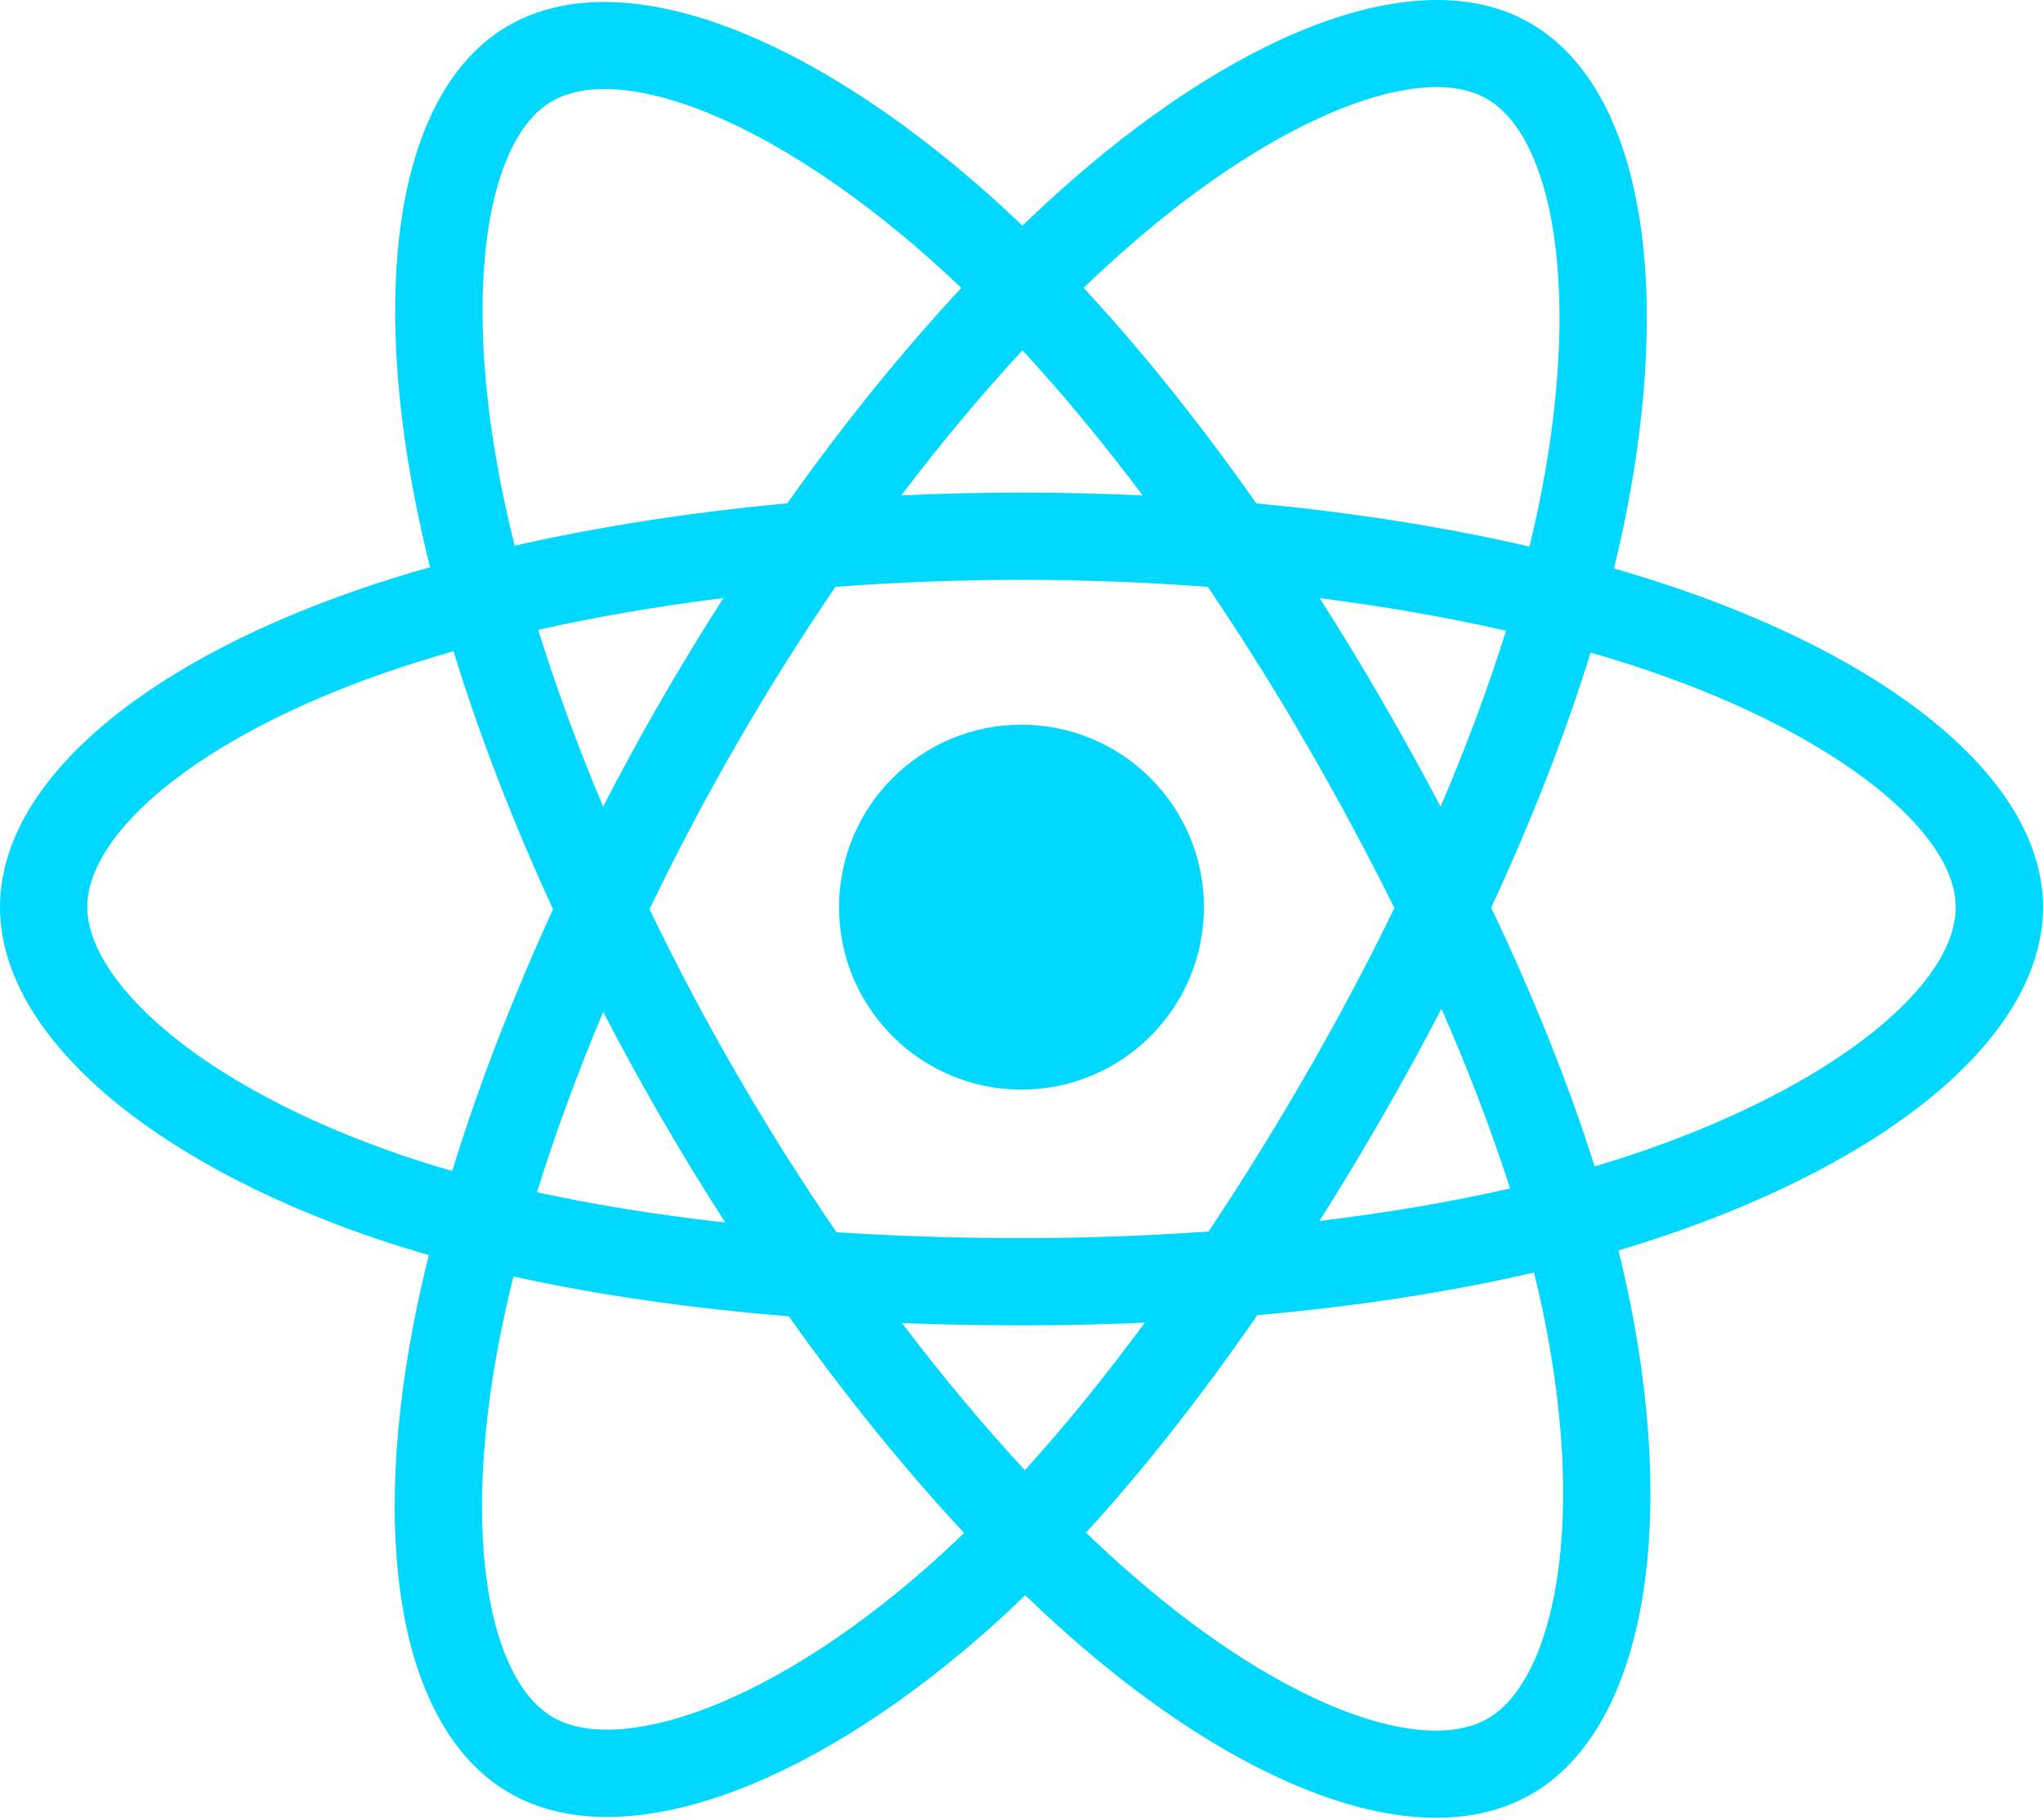
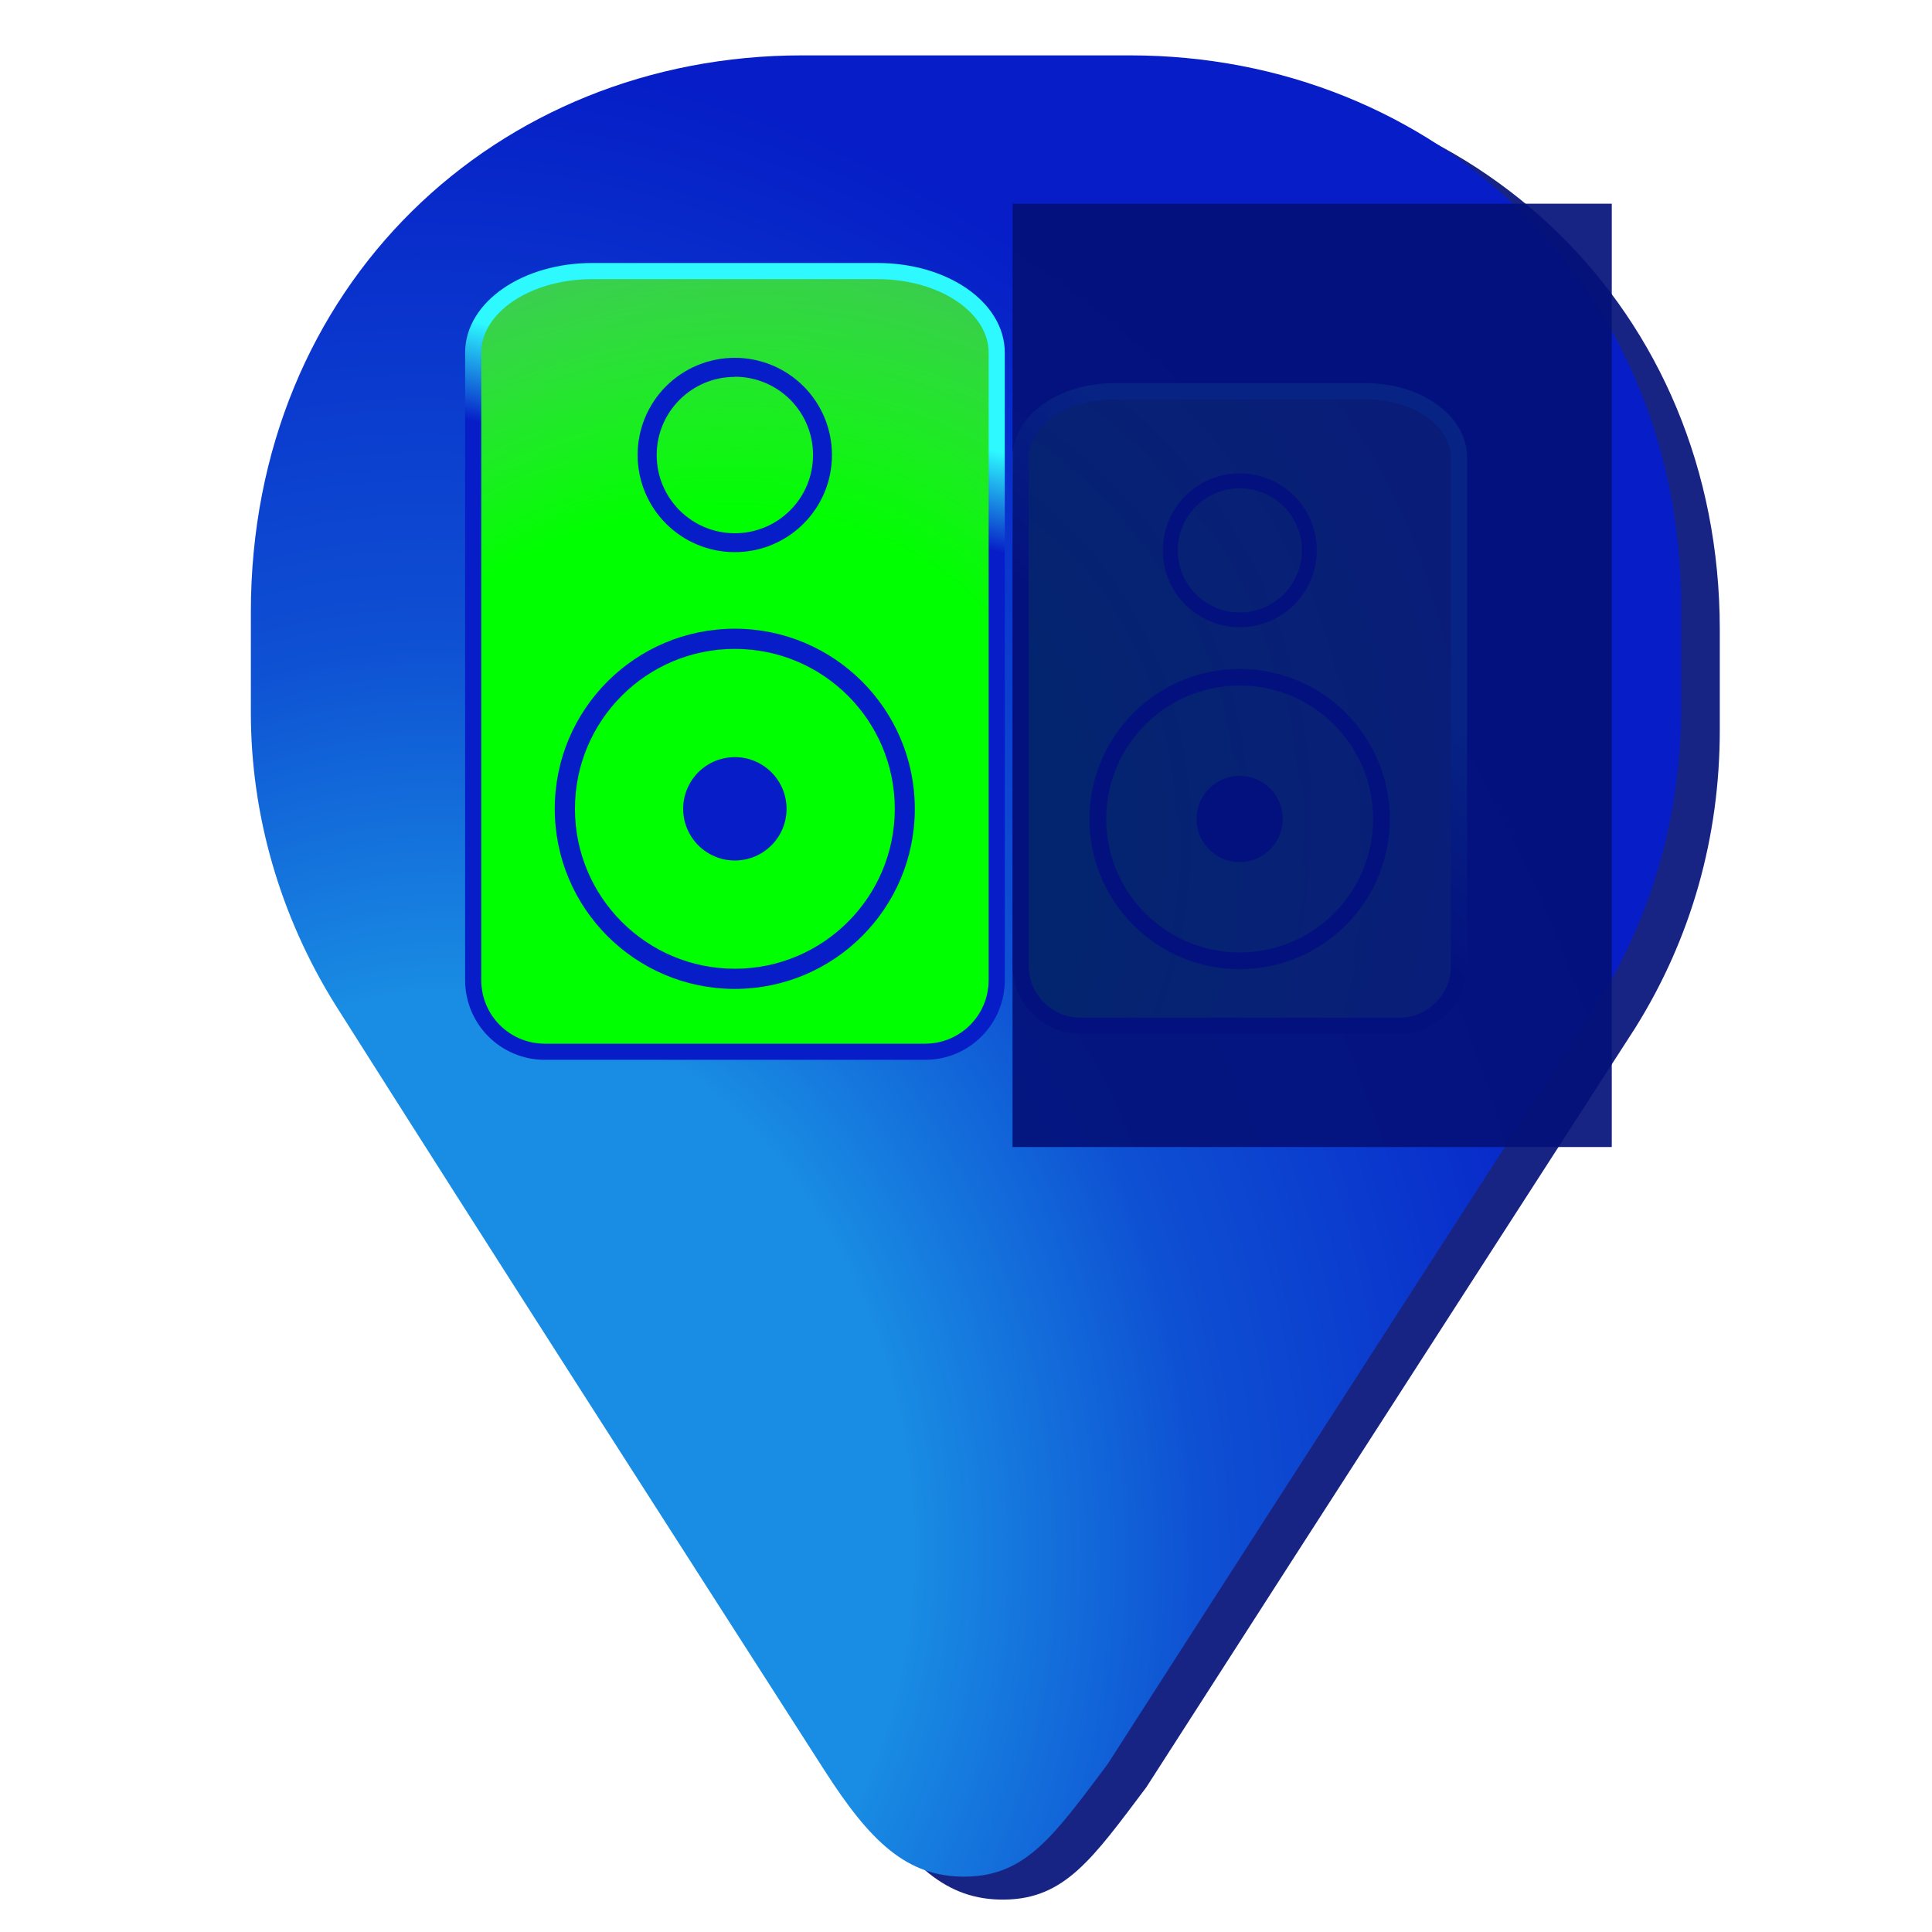
- <svg xmlns="http://www.w3.org/2000/svg" aria-hidden="true" role="img" class="iconify iconify--logos" width="35.93" height="32" preserveAspectRatio="xMidYMid meet" viewBox="0 0 256 228">
-   <path fill="#00D8FF" d="M210.483 73.824a171.49 171.49 0 0 0-8.24-2.597c.465-1.9.893-3.777 1.273-5.621c6.238-30.281 2.16-54.676-11.769-62.708c-13.355-7.7-35.196.329-57.254 19.526a171.23 171.23 0 0 0-6.375 5.848a155.866 155.866 0 0 0-4.241-3.917C100.759 3.829 77.587-4.822 63.673 3.233C50.33 10.957 46.379 33.89 51.995 62.588a170.974 170.974 0 0 0 1.892 8.48c-3.28.932-6.445 1.924-9.474 2.98C17.309 83.498 0 98.307 0 113.668c0 15.865 18.582 31.778 46.812 41.427a145.52 145.52 0 0 0 6.921 2.165a167.467 167.467 0 0 0-2.01 9.138c-5.354 28.2-1.173 50.591 12.134 58.266c13.744 7.926 36.812-.22 59.273-19.855a145.567 145.567 0 0 0 5.342-4.923a168.064 168.064 0 0 0 6.92 6.314c21.758 18.722 43.246 26.282 56.54 18.586c13.731-7.949 18.194-32.003 12.4-61.268a145.016 145.016 0 0 0-1.535-6.842c1.62-.48 3.21-.974 4.76-1.488c29.348-9.723 48.443-25.443 48.443-41.52c0-15.417-17.868-30.326-45.517-39.844Zm-6.365 70.984c-1.4.463-2.836.91-4.3 1.345c-3.24-10.257-7.612-21.163-12.963-32.432c5.106-11 9.31-21.767 12.459-31.957c2.619.758 5.16 1.557 7.61 2.4c23.69 8.156 38.14 20.213 38.14 29.504c0 9.896-15.606 22.743-40.946 31.14Zm-10.514 20.834c2.562 12.94 2.927 24.64 1.23 33.787c-1.524 8.219-4.59 13.698-8.382 15.893c-8.067 4.67-25.32-1.4-43.927-17.412a156.726 156.726 0 0 1-6.437-5.87c7.214-7.889 14.423-17.06 21.459-27.246c12.376-1.098 24.068-2.894 34.671-5.345a134.17 134.17 0 0 1 1.386 6.193ZM87.276 214.515c-7.882 2.783-14.16 2.863-17.955.675c-8.075-4.657-11.432-22.636-6.853-46.752a156.923 156.923 0 0 1 1.869-8.499c10.486 2.32 22.093 3.988 34.498 4.994c7.084 9.967 14.501 19.128 21.976 27.15a134.668 134.668 0 0 1-4.877 4.492c-9.933 8.682-19.886 14.842-28.658 17.94ZM50.35 144.747c-12.483-4.267-22.792-9.812-29.858-15.863c-6.35-5.437-9.555-10.836-9.555-15.216c0-9.322 13.897-21.212 37.076-29.293c2.813-.98 5.757-1.905 8.812-2.773c3.204 10.42 7.406 21.315 12.477 32.332c-5.137 11.18-9.399 22.249-12.634 32.792a134.718 134.718 0 0 1-6.318-1.979Zm12.378-84.26c-4.811-24.587-1.616-43.134 6.425-47.789c8.564-4.958 27.502 2.111 47.463 19.835a144.318 144.318 0 0 1 3.841 3.545c-7.438 7.987-14.787 17.08-21.808 26.988c-12.04 1.116-23.565 2.908-34.161 5.309a160.342 160.342 0 0 1-1.76-7.887Zm110.427 27.268a347.8 347.8 0 0 0-7.785-12.803c8.168 1.033 15.994 2.404 23.343 4.08c-2.206 7.072-4.956 14.465-8.193 22.045a381.151 381.151 0 0 0-7.365-13.322Zm-45.032-43.861c5.044 5.465 10.096 11.566 15.065 18.186a322.04 322.04 0 0 0-30.257-.006c4.974-6.559 10.069-12.652 15.192-18.18ZM82.802 87.83a323.167 323.167 0 0 0-7.227 13.238c-3.184-7.553-5.909-14.98-8.134-22.152c7.304-1.634 15.093-2.97 23.209-3.984a321.524 321.524 0 0 0-7.848 12.897Zm8.081 65.352c-8.385-.936-16.291-2.203-23.593-3.793c2.26-7.3 5.045-14.885 8.298-22.6a321.187 321.187 0 0 0 7.257 13.246c2.594 4.48 5.28 8.868 8.038 13.147Zm37.542 31.03c-5.184-5.592-10.354-11.779-15.403-18.433c4.902.192 9.899.29 14.978.29c5.218 0 10.376-.117 15.453-.343c-4.985 6.774-10.018 12.97-15.028 18.486Zm52.198-57.817c3.422 7.8 6.306 15.345 8.596 22.52c-7.422 1.694-15.436 3.058-23.88 4.071a382.417 382.417 0 0 0 7.859-13.026a347.403 347.403 0 0 0 7.425-13.565Zm-16.898 8.101a358.557 358.557 0 0 1-12.281 19.815a329.4 329.4 0 0 1-23.444.823c-7.967 0-15.716-.248-23.178-.732a310.202 310.202 0 0 1-12.513-19.846h.001a307.41 307.41 0 0 1-10.923-20.627a310.278 310.278 0 0 1 10.89-20.637l-.001.001a307.318 307.318 0 0 1 12.413-19.761c7.613-.576 15.42-.876 23.31-.876H128c7.926 0 15.743.303 23.354.883a329.357 329.357 0 0 1 12.335 19.695a358.489 358.489 0 0 1 11.036 20.54a329.472 329.472 0 0 1-11 20.722Zm22.56-122.124c8.572 4.944 11.906 24.881 6.52 51.026c-.344 1.668-.73 3.367-1.15 5.09c-10.622-2.452-22.155-4.275-34.23-5.408c-7.034-10.017-14.323-19.124-21.64-27.008a160.789 160.789 0 0 1 5.888-5.4c18.9-16.447 36.564-22.941 44.612-18.3ZM128 90.808c12.625 0 22.86 10.235 22.86 22.86s-10.235 22.86-22.86 22.86s-22.86-10.235-22.86-22.86s10.235-22.86 22.86-22.86Z" />
+ <svg xmlns="http://www.w3.org/2000/svg" xmlns:xlink="http://www.w3.org/1999/xlink" width="12.7mm" height="12.7mm" viewBox="0 0 12.7 12.7" version="1.1" id="svg1" xml:space="preserve">
+   <defs id="defs1">
+     <linearGradient id="linearGradient22">
+       <stop style="stop-color:#198de3;stop-opacity:1;" offset="0.353" id="stop27" />
+       <stop style="stop-color:#0e50d3;stop-opacity:1;" offset="0.596" id="stop28" />
+       <stop style="stop-color:#061dc7;stop-opacity:1;" offset="1" id="stop22" />
+     </linearGradient>
+     <linearGradient id="linearGradient20">
+       <stop style="stop-color:#2df9ff;stop-opacity:1;" offset="0.188" id="stop19" />
+       <stop style="stop-color:#061dc7;stop-opacity:1;" offset="0.61" id="stop20" />
+     </linearGradient>
+     <linearGradient id="linearGradient17">
+       <stop style="stop-color:#2df9ff;stop-opacity:1;" offset="0" id="stop17" />
+       <stop style="stop-color:#1056d5;stop-opacity:1;" offset="0.138" id="stop26" />
+       <stop style="stop-color:#061dc7;stop-opacity:1;" offset="0.183" id="stop18" />
+     </linearGradient>
+     <linearGradient id="linearGradient8">
+       <stop style="stop-color:#00ff00;stop-opacity:1;" offset="0.497" id="stop8" />
+       <stop style="stop-color:#75ff41;stop-opacity:0.627;" offset="1" id="stop9" />
+     </linearGradient>
+     <radialGradient xlink:href="#linearGradient8" id="radialGradient9" cx="5.578" cy="3.969" fx="5.578" fy="3.969" r="3.052" gradientTransform="matrix(1.364361,-1.144505,0.9813519,1.169867,-7.047178,7.220896)" gradientUnits="userSpaceOnUse" />
+     <linearGradient xlink:href="#linearGradient17" id="linearGradient18" x1="-4.979" y1="-1.572" x2="-5.781" y2="1.645" gradientUnits="userSpaceOnUse" gradientTransform="translate(0.7868001,2.232318)" />
+     <linearGradient xlink:href="#linearGradient20" id="linearGradient26" gradientUnits="userSpaceOnUse" x1="-1.325" y1="-0.705" x2="-3.184" y2="1.36" gradientTransform="translate(0.7868001,2.232318)" />
+     <radialGradient xlink:href="#linearGradient22" id="radialGradient27" cx="2.384" cy="8.945" fx="2.384" fy="8.945" r="4.701" gradientTransform="matrix(1.687297,-0.254123,0.3079378,2.04461,-3.65814,-7.711571)" gradientUnits="userSpaceOnUse" spreadMethod="pad" />
+   </defs>
+   <g id="layer1">
+     <path id="rect17" style="fill:#041179;fill-opacity:0.916;stroke-width:0.106;stroke-miterlimit:1.7" d="m 5.527,0.515 c -2.007,0 -3.623,1.513 -3.623,3.66 v 0.661 c 0,0.666 0.188,1.332 0.557,1.923 1.057,1.67 2.141,3.356 3.212,5.027 0.3,0.468 0.542,0.706 0.931,0.701 0.396,-0.005 0.579,-0.27 0.931,-0.738 1.075,-1.676 3.213,-4.99 3.213,-4.99 0.37,-0.591 0.557,-1.257 0.557,-1.96 V 4.138 c 0,-2.11 -1.616,-3.623 -3.623,-3.623 z" />
+     <path id="path28" style="fill:url(#radialGradient27);fill-opacity:1;stroke-width:0.106;stroke-miterlimit:1.7;stroke-dasharray:none;stroke:none" d="m 5.272,0.364 c -2.007,0 -3.623,1.513 -3.623,3.66 v 0.661 c 0,0.666 0.188,1.332 0.557,1.923 1.057,1.67 2.141,3.356 3.212,5.027 0.3,0.468 0.542,0.706 0.931,0.701 0.396,-0.005 0.579,-0.27 0.931,-0.738 C 8.355,9.921 10.493,6.608 10.493,6.608 10.864,6.017 11.051,5.351 11.051,4.648 V 3.987 c 0,-2.11 -1.616,-3.623 -3.623,-3.623 z" />
+     <path id="path52" style="display:none;fill:#06145a;fill-opacity:1;stroke:#091e86;stroke-width:0.465;stroke-dasharray:none;stroke-opacity:1" d="m 4.351,0.669 c -1.166,0 -2.197,1.077 -2.197,2.243 v 2.507 c 0,0.614 0.128,0.887 0.348,1.219 0.399,0.601 1.405,1.59 1.93,2.498 0.525,0.909 0.885,1.588 1.559,2.86 0.078,0.147 0.257,0.247 0.435,0.247 h 4.713e-4 4.712e-4 c 0.178,-8.7e-5 0.357,-0.1 0.435,-0.247 l 3.489,-5.359 c 0.218,-0.335 0.348,-0.605 0.348,-1.219 V 2.912 c 0,-1.166 -1.031,-2.243 -2.197,-2.243 H 6.425 Z" />
+     <g id="g30" transform="matrix(1.061826,0,0,1.061826,-0.3818688,0.1774797)" style="display:inline">
+       <path id="rect1" style="mix-blend-mode:normal;fill:url(#radialGradient9);stroke:none;stroke-width:0.1;stroke-miterlimit:1.7;stroke-dasharray:none" d="m 4.026,1.512 c -0.408,0 -0.737,0.225 -0.737,0.505 v 2.198 c 0,0.036 0.006,0.071 0.016,0.105 -0.01,0.038 -0.016,0.077 -0.016,0.118 v 1.462 c 0,0.246 0.198,0.444 0.444,0.444 h 2.353 c 0.246,0 0.444,-0.198 0.444,-0.444 V 4.438 c 0,-0.041 -0.006,-0.081 -0.016,-0.118 0.01,-0.034 0.016,-0.069 0.016,-0.105 V 2.016 c 0,-0.28 -0.329,-0.505 -0.737,-0.505 z m 3.231,0.744 c -0.321,0 -0.579,0.183 -0.579,0.411 v 1.733 0.386 1.026 c 0,0.206 0.166,0.372 0.372,0.372 h 1.97 c 0.206,0 0.372,-0.166 0.372,-0.372 V 4.785 4.399 2.666 c 0,-0.228 -0.259,-0.411 -0.579,-0.411 z" />
+       <path id="path2" style="fill:#061dc7;fill-opacity:1;stroke-width:0.105;stroke-miterlimit:1.7" d="M 4.909,2.048 A 0.601,0.601 0 0 0 4.307,2.65 0.601,0.601 0 0 0 4.909,3.251 0.601,0.601 0 0 0 5.51,2.65 0.601,0.601 0 0 0 4.909,2.048 Z m 0,0.117 A 0.484,0.484 0 0 1 5.393,2.65 0.484,0.484 0 0 1 4.909,3.134 0.484,0.484 0 0 1 4.425,2.65 0.484,0.484 0 0 1 4.909,2.166 Z M 8.034,2.763 A 0.477,0.477 0 0 0 7.558,3.24 0.477,0.477 0 0 0 8.034,3.716 0.477,0.477 0 0 0 8.512,3.24 0.477,0.477 0 0 0 8.034,2.763 Z m 0,0.093 A 0.384,0.384 0 0 1 8.419,3.24 0.384,0.384 0 0 1 8.034,3.624 0.384,0.384 0 0 1 7.651,3.24 0.384,0.384 0 0 1 8.034,2.856 Z M 4.909,3.725 A 1.115,1.115 0 0 0 3.794,4.84 1.115,1.115 0 0 0 4.909,5.955 1.115,1.115 0 0 0 6.023,4.84 1.115,1.115 0 0 0 4.909,3.725 Z m 0,0.125 A 0.99,0.99 0 0 1 5.899,4.84 0.99,0.99 0 0 1 4.909,5.83 0.99,0.99 0 0 1 3.919,4.84 0.99,0.99 0 0 1 4.909,3.85 Z M 8.034,3.974 A 0.93,0.93 0 0 0 7.104,4.903 0.93,0.93 0 0 0 8.034,5.833 0.93,0.93 0 0 0 8.964,4.903 0.93,0.93 0 0 0 8.034,3.974 Z m 0,0.103 A 0.826,0.826 0 0 1 8.86,4.903 0.826,0.826 0 0 1 8.034,5.729 0.826,0.826 0 0 1 7.208,4.903 0.826,0.826 0 0 1 8.034,4.077 Z M 4.909,4.52 A 0.32,0.32 0 0 0 4.589,4.84 0.32,0.32 0 0 0 4.909,5.16 0.32,0.32 0 0 0 5.229,4.84 0.32,0.32 0 0 0 4.909,4.52 Z m 3.125,0.116 A 0.267,0.267 0 0 0 7.767,4.903 0.267,0.267 0 0 0 8.034,5.17 0.267,0.267 0 0 0 8.301,4.903 0.267,0.267 0 0 0 8.034,4.636 Z" />
+     </g>
+     <g id="g31" transform="matrix(1.061826,0,0,1.061826,9.707633,1.93906)" style="display:inline;fill:none">
+       <path id="path11" style="fill:none;fill-opacity:1;stroke:url(#linearGradient26);stroke-width:0.1;stroke-miterlimit:1.7;stroke-dasharray:none;stroke-opacity:1" d="m -2.245,0.596 c -0.321,0 -0.579,0.183 -0.579,0.411 v 1.733 0.386 1.026 c 0,0.206 0.166,0.372 0.372,0.372 h 1.97 c 0.206,0 0.372,-0.166 0.372,-0.372 V 3.126 2.74 1.007 c 0,-0.228 -0.258,-0.411 -0.579,-0.411 z" />
+       <path id="path12" style="fill:none;fill-opacity:1;stroke:url(#linearGradient18);stroke-width:0.1;stroke-miterlimit:1.7;stroke-dasharray:none;stroke-opacity:1" d="m -5.476,-0.148 c -0.408,0 -0.737,0.225 -0.737,0.505 V 4.241 c 0,0.246 0.198,0.444 0.444,0.444 h 2.353 c 0.246,0 0.444,-0.198 0.444,-0.444 V 0.357 c 0,-0.28 -0.329,-0.505 -0.737,-0.505 z" />
+     </g>
+     <rect style="fill:#041179;fill-opacity:0.916;stroke:none;stroke-width:0.106;stroke-miterlimit:1.7;stroke-dasharray:none" id="rect32" width="3.939" height="6.201" x="6.656" y="1.339" />
+   </g>
</svg>
